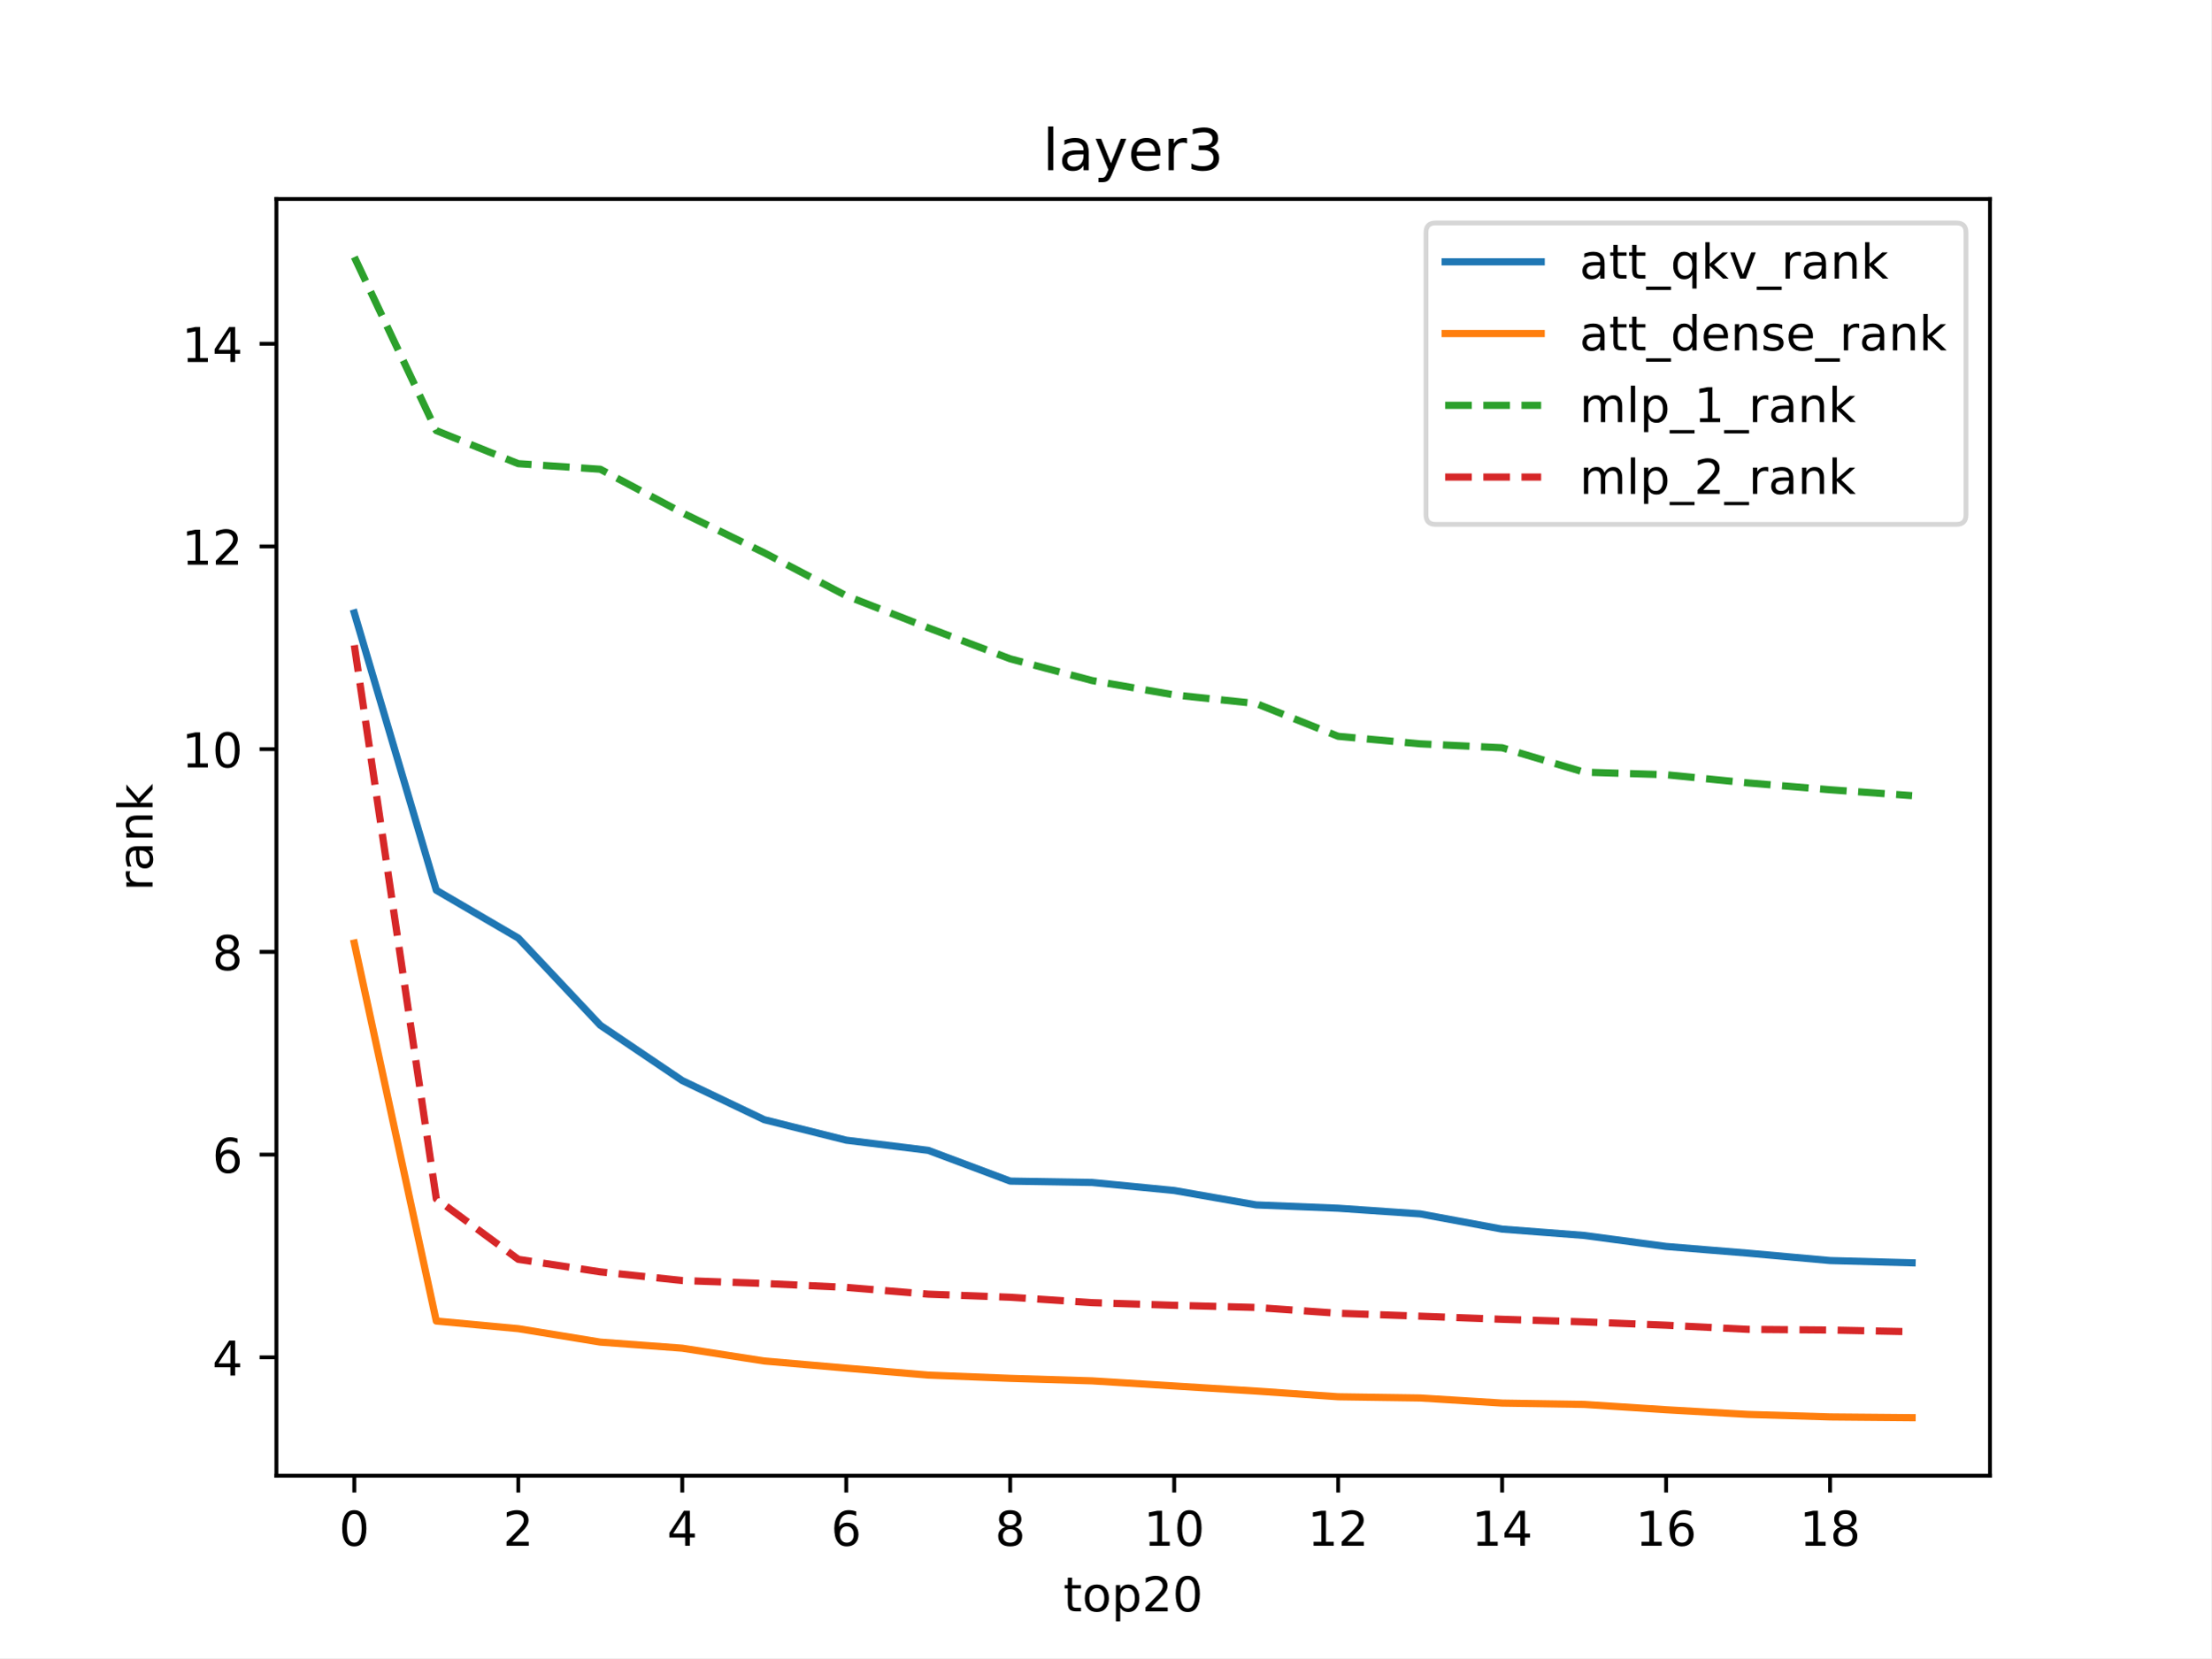
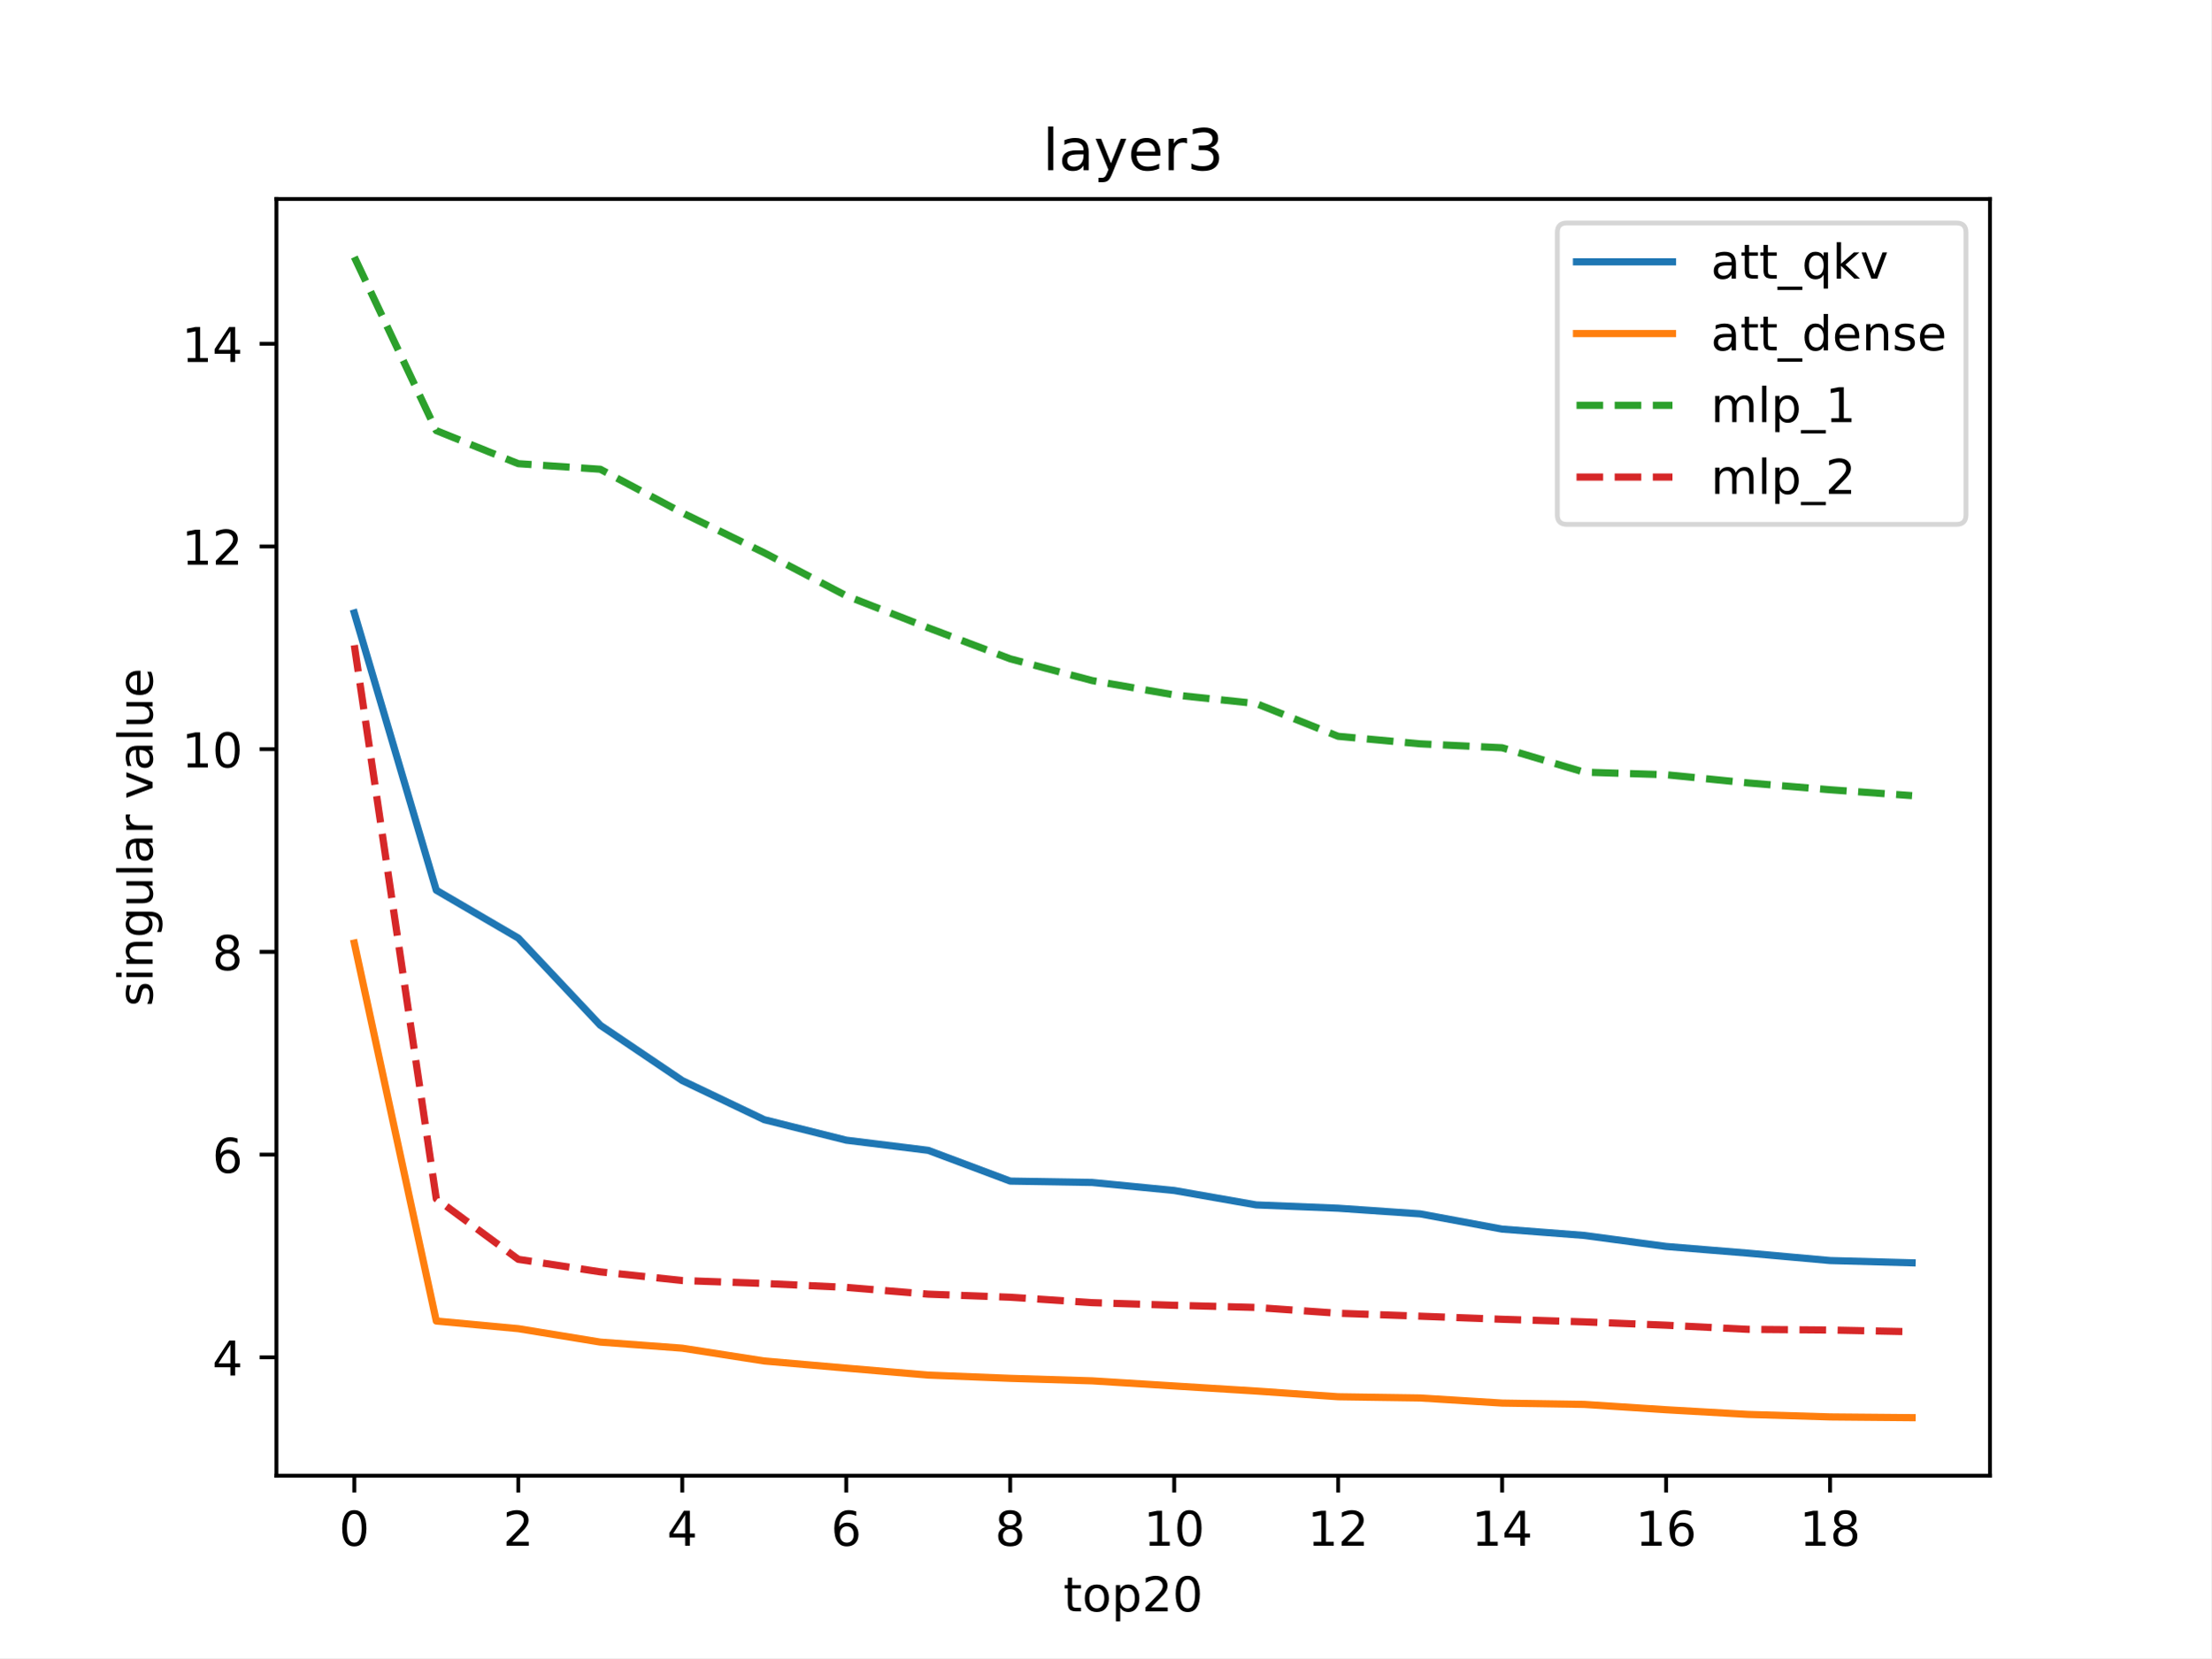
<svg xmlns="http://www.w3.org/2000/svg" xmlns:xlink="http://www.w3.org/1999/xlink" width="460.8pt" height="345.6pt" viewBox="0 0 460.8 345.6" version="1.1">
  <defs>
    <style type="text/css">*{stroke-linejoin: round; stroke-linecap: butt}</style>
  </defs>
  <g id="figure_1">
    <g id="patch_1">
      <path d="M 0 345.6  L 460.8 345.6  L 460.8 0  L 0 0  z " style="fill: #ffffff" />
    </g>
    <g id="axes_1">
      <g id="patch_2">
        <path d="M 57.6 307.584  L 414.72 307.584  L 414.72 41.472  L 57.6 41.472  z " style="fill: #ffffff" />
      </g>
      <g id="matplotlib.axis_1">
        <g id="xtick_1">
          <g id="line2d_1">
            <defs>
-               <path id="m1e0f27ffb6" d="M 0 0  L 0 3.5  " style="stroke: #000000; stroke-width: 0.8" />
-             </defs>
-             <g>
-               <use xlink:href="#m1e0f27ffb6" x="73.833" y="307.584" style="stroke: #000000; stroke-width: 0.8" />
+               <path id="m5ffe247f15" d="M 0 0  L 0 3.5  " style="stroke: #000000; stroke-width: 0.8" />
+             </defs>
+             <g>
+               <use xlink:href="#m5ffe247f15" x="73.833" y="307.584" style="stroke: #000000; stroke-width: 0.8" />
            </g>
          </g>
          <g id="text_1">
            <g transform="translate(70.65148 322.1824) scale(0.1 -0.1)">
              <defs>
                <path id="DejaVuSans-30" d="M 2034 4250  Q 1547 4250 1301 3770  Q 1056 3291 1056 2328  Q 1056 1369 1301 889  Q 1547 409 2034 409  Q 2525 409 2770 889  Q 3016 1369 3016 2328  Q 3016 3291 2770 3770  Q 2525 4250 2034 4250  z M 2034 4750  Q 2819 4750 3233 4129  Q 3647 3509 3647 2328  Q 3647 1150 3233 529  Q 2819 -91 2034 -91  Q 1250 -91 836 529  Q 422 1150 422 2328  Q 422 3509 836 4129  Q 1250 4750 2034 4750  z " transform="scale(0.015625)" />
              </defs>
              <use xlink:href="#DejaVuSans-30" />
            </g>
          </g>
        </g>
        <g id="xtick_2">
          <g id="line2d_2">
            <g>
-               <use xlink:href="#m1e0f27ffb6" x="108.007" y="307.584" style="stroke: #000000; stroke-width: 0.8" />
+               <use xlink:href="#m5ffe247f15" x="108.007" y="307.584" style="stroke: #000000; stroke-width: 0.8" />
            </g>
          </g>
          <g id="text_2">
            <g transform="translate(104.8256 322.1824) scale(0.1 -0.1)">
              <defs>
                <path id="DejaVuSans-32" d="M 1228 531  L 3431 531  L 3431 0  L 469 0  L 469 531  Q 828 903 1448 1529  Q 2069 2156 2228 2338  Q 2531 2678 2651 2914  Q 2772 3150 2772 3378  Q 2772 3750 2511 3984  Q 2250 4219 1831 4219  Q 1534 4219 1204 4116  Q 875 4013 500 3803  L 500 4441  Q 881 4594 1212 4672  Q 1544 4750 1819 4750  Q 2544 4750 2975 4387  Q 3406 4025 3406 3419  Q 3406 3131 3298 2873  Q 3191 2616 2906 2266  Q 2828 2175 2409 1742  Q 1991 1309 1228 531  z " transform="scale(0.015625)" />
              </defs>
              <use xlink:href="#DejaVuSans-32" />
            </g>
          </g>
        </g>
        <g id="xtick_3">
          <g id="line2d_3">
            <g>
-               <use xlink:href="#m1e0f27ffb6" x="142.181" y="307.584" style="stroke: #000000; stroke-width: 0.8" />
+               <use xlink:href="#m5ffe247f15" x="142.181" y="307.584" style="stroke: #000000; stroke-width: 0.8" />
            </g>
          </g>
          <g id="text_3">
            <g transform="translate(138.9998 322.1824) scale(0.1 -0.1)">
              <defs>
                <path id="DejaVuSans-34" d="M 2419 4116  L 825 1625  L 2419 1625  L 2419 4116  z M 2253 4666  L 3047 4666  L 3047 1625  L 3713 1625  L 3713 1100  L 3047 1100  L 3047 0  L 2419 0  L 2419 1100  L 313 1100  L 313 1709  L 2253 4666  z " transform="scale(0.015625)" />
              </defs>
              <use xlink:href="#DejaVuSans-34" />
            </g>
          </g>
        </g>
        <g id="xtick_4">
          <g id="line2d_4">
            <g>
-               <use xlink:href="#m1e0f27ffb6" x="176.355" y="307.584" style="stroke: #000000; stroke-width: 0.8" />
+               <use xlink:href="#m5ffe247f15" x="176.355" y="307.584" style="stroke: #000000; stroke-width: 0.8" />
            </g>
          </g>
          <g id="text_4">
            <g transform="translate(173.174 322.1824) scale(0.1 -0.1)">
              <defs>
                <path id="DejaVuSans-36" d="M 2113 2584  Q 1688 2584 1439 2293  Q 1191 2003 1191 1497  Q 1191 994 1439 701  Q 1688 409 2113 409  Q 2538 409 2786 701  Q 3034 994 3034 1497  Q 3034 2003 2786 2293  Q 2538 2584 2113 2584  z M 3366 4563  L 3366 3988  Q 3128 4100 2886 4159  Q 2644 4219 2406 4219  Q 1781 4219 1451 3797  Q 1122 3375 1075 2522  Q 1259 2794 1537 2939  Q 1816 3084 2150 3084  Q 2853 3084 3261 2657  Q 3669 2231 3669 1497  Q 3669 778 3244 343  Q 2819 -91 2113 -91  Q 1303 -91 875 529  Q 447 1150 447 2328  Q 447 3434 972 4092  Q 1497 4750 2381 4750  Q 2619 4750 2861 4703  Q 3103 4656 3366 4563  z " transform="scale(0.015625)" />
              </defs>
              <use xlink:href="#DejaVuSans-36" />
            </g>
          </g>
        </g>
        <g id="xtick_5">
          <g id="line2d_5">
            <g>
-               <use xlink:href="#m1e0f27ffb6" x="210.529" y="307.584" style="stroke: #000000; stroke-width: 0.8" />
+               <use xlink:href="#m5ffe247f15" x="210.529" y="307.584" style="stroke: #000000; stroke-width: 0.8" />
            </g>
          </g>
          <g id="text_5">
            <g transform="translate(207.3481 322.1824) scale(0.1 -0.1)">
              <defs>
                <path id="DejaVuSans-38" d="M 2034 2216  Q 1584 2216 1326 1975  Q 1069 1734 1069 1313  Q 1069 891 1326 650  Q 1584 409 2034 409  Q 2484 409 2743 651  Q 3003 894 3003 1313  Q 3003 1734 2745 1975  Q 2488 2216 2034 2216  z M 1403 2484  Q 997 2584 770 2862  Q 544 3141 544 3541  Q 544 4100 942 4425  Q 1341 4750 2034 4750  Q 2731 4750 3128 4425  Q 3525 4100 3525 3541  Q 3525 3141 3298 2862  Q 3072 2584 2669 2484  Q 3125 2378 3379 2068  Q 3634 1759 3634 1313  Q 3634 634 3220 271  Q 2806 -91 2034 -91  Q 1263 -91 848 271  Q 434 634 434 1313  Q 434 1759 690 2068  Q 947 2378 1403 2484  z M 1172 3481  Q 1172 3119 1398 2916  Q 1625 2713 2034 2713  Q 2441 2713 2670 2916  Q 2900 3119 2900 3481  Q 2900 3844 2670 4047  Q 2441 4250 2034 4250  Q 1625 4250 1398 4047  Q 1172 3844 1172 3481  z " transform="scale(0.015625)" />
              </defs>
              <use xlink:href="#DejaVuSans-38" />
            </g>
          </g>
        </g>
        <g id="xtick_6">
          <g id="line2d_6">
            <g>
-               <use xlink:href="#m1e0f27ffb6" x="244.704" y="307.584" style="stroke: #000000; stroke-width: 0.8" />
+               <use xlink:href="#m5ffe247f15" x="244.704" y="307.584" style="stroke: #000000; stroke-width: 0.8" />
            </g>
          </g>
          <g id="text_6">
            <g transform="translate(238.341 322.1824) scale(0.1 -0.1)">
              <defs>
                <path id="DejaVuSans-31" d="M 794 531  L 1825 531  L 1825 4091  L 703 3866  L 703 4441  L 1819 4666  L 2450 4666  L 2450 531  L 3481 531  L 3481 0  L 794 0  L 794 531  z " transform="scale(0.015625)" />
              </defs>
              <use xlink:href="#DejaVuSans-31" />
              <use xlink:href="#DejaVuSans-30" x="63.623" />
            </g>
          </g>
        </g>
        <g id="xtick_7">
          <g id="line2d_7">
            <g>
-               <use xlink:href="#m1e0f27ffb6" x="278.878" y="307.584" style="stroke: #000000; stroke-width: 0.8" />
+               <use xlink:href="#m5ffe247f15" x="278.878" y="307.584" style="stroke: #000000; stroke-width: 0.8" />
            </g>
          </g>
          <g id="text_7">
            <g transform="translate(272.5152 322.1824) scale(0.1 -0.1)">
              <use xlink:href="#DejaVuSans-31" />
              <use xlink:href="#DejaVuSans-32" x="63.623" />
            </g>
          </g>
        </g>
        <g id="xtick_8">
          <g id="line2d_8">
            <g>
-               <use xlink:href="#m1e0f27ffb6" x="313.052" y="307.584" style="stroke: #000000; stroke-width: 0.8" />
+               <use xlink:href="#m5ffe247f15" x="313.052" y="307.584" style="stroke: #000000; stroke-width: 0.8" />
            </g>
          </g>
          <g id="text_8">
            <g transform="translate(306.6894 322.1824) scale(0.1 -0.1)">
              <use xlink:href="#DejaVuSans-31" />
              <use xlink:href="#DejaVuSans-34" x="63.623" />
            </g>
          </g>
        </g>
        <g id="xtick_9">
          <g id="line2d_9">
            <g>
-               <use xlink:href="#m1e0f27ffb6" x="347.226" y="307.584" style="stroke: #000000; stroke-width: 0.8" />
+               <use xlink:href="#m5ffe247f15" x="347.226" y="307.584" style="stroke: #000000; stroke-width: 0.8" />
            </g>
          </g>
          <g id="text_9">
            <g transform="translate(340.8635 322.1824) scale(0.1 -0.1)">
              <use xlink:href="#DejaVuSans-31" />
              <use xlink:href="#DejaVuSans-36" x="63.623" />
            </g>
          </g>
        </g>
        <g id="xtick_10">
          <g id="line2d_10">
            <g>
-               <use xlink:href="#m1e0f27ffb6" x="381.4" y="307.584" style="stroke: #000000; stroke-width: 0.8" />
+               <use xlink:href="#m5ffe247f15" x="381.4" y="307.584" style="stroke: #000000; stroke-width: 0.8" />
            </g>
          </g>
          <g id="text_10">
            <g transform="translate(375.0377 322.1824) scale(0.1 -0.1)">
              <use xlink:href="#DejaVuSans-31" />
              <use xlink:href="#DejaVuSans-38" x="63.623" />
            </g>
          </g>
        </g>
        <g id="text_11">
          <g transform="translate(221.6037 335.8606) scale(0.1 -0.1)">
            <defs>
              <path id="DejaVuSans-74" d="M 1172 4494  L 1172 3500  L 2356 3500  L 2356 3053  L 1172 3053  L 1172 1153  Q 1172 725 1289 603  Q 1406 481 1766 481  L 2356 481  L 2356 0  L 1766 0  Q 1100 0 847 248  Q 594 497 594 1153  L 594 3053  L 172 3053  L 172 3500  L 594 3500  L 594 4494  L 1172 4494  z " transform="scale(0.015625)" />
              <path id="DejaVuSans-6f" d="M 1959 3097  Q 1497 3097 1228 2736  Q 959 2375 959 1747  Q 959 1119 1226 758  Q 1494 397 1959 397  Q 2419 397 2687 759  Q 2956 1122 2956 1747  Q 2956 2369 2687 2733  Q 2419 3097 1959 3097  z M 1959 3584  Q 2709 3584 3137 3096  Q 3566 2609 3566 1747  Q 3566 888 3137 398  Q 2709 -91 1959 -91  Q 1206 -91 779 398  Q 353 888 353 1747  Q 353 2609 779 3096  Q 1206 3584 1959 3584  z " transform="scale(0.015625)" />
              <path id="DejaVuSans-70" d="M 1159 525  L 1159 -1331  L 581 -1331  L 581 3500  L 1159 3500  L 1159 2969  Q 1341 3281 1617 3432  Q 1894 3584 2278 3584  Q 2916 3584 3314 3078  Q 3713 2572 3713 1747  Q 3713 922 3314 415  Q 2916 -91 2278 -91  Q 1894 -91 1617 61  Q 1341 213 1159 525  z M 3116 1747  Q 3116 2381 2855 2742  Q 2594 3103 2138 3103  Q 1681 3103 1420 2742  Q 1159 2381 1159 1747  Q 1159 1113 1420 752  Q 1681 391 2138 391  Q 2594 391 2855 752  Q 3116 1113 3116 1747  z " transform="scale(0.015625)" />
            </defs>
            <use xlink:href="#DejaVuSans-74" />
            <use xlink:href="#DejaVuSans-6f" x="39.209" />
            <use xlink:href="#DejaVuSans-70" x="100.391" />
            <use xlink:href="#DejaVuSans-32" x="163.867" />
            <use xlink:href="#DejaVuSans-30" x="227.49" />
          </g>
        </g>
      </g>
      <g id="matplotlib.axis_2">
        <g id="ytick_1">
          <g id="line2d_11">
            <defs>
-               <path id="m0ce565a420" d="M 0 0  L -3.5 0  " style="stroke: #000000; stroke-width: 0.8" />
-             </defs>
-             <g>
-               <use xlink:href="#m0ce565a420" x="57.6" y="282.908" style="stroke: #000000; stroke-width: 0.8" />
+               <path id="mc85b0f4994" d="M 0 0  L -3.5 0  " style="stroke: #000000; stroke-width: 0.8" />
+             </defs>
+             <g>
+               <use xlink:href="#mc85b0f4994" x="57.6" y="282.908" style="stroke: #000000; stroke-width: 0.8" />
            </g>
          </g>
          <g id="text_12">
            <g transform="translate(44.2375 286.7076) scale(0.1 -0.1)">
              <use xlink:href="#DejaVuSans-34" />
            </g>
          </g>
        </g>
        <g id="ytick_2">
          <g id="line2d_12">
            <g>
-               <use xlink:href="#m0ce565a420" x="57.6" y="240.655" style="stroke: #000000; stroke-width: 0.8" />
+               <use xlink:href="#mc85b0f4994" x="57.6" y="240.655" style="stroke: #000000; stroke-width: 0.8" />
            </g>
          </g>
          <g id="text_13">
            <g transform="translate(44.2375 244.4546) scale(0.1 -0.1)">
              <use xlink:href="#DejaVuSans-36" />
            </g>
          </g>
        </g>
        <g id="ytick_3">
          <g id="line2d_13">
            <g>
-               <use xlink:href="#m0ce565a420" x="57.6" y="198.402" style="stroke: #000000; stroke-width: 0.8" />
+               <use xlink:href="#mc85b0f4994" x="57.6" y="198.402" style="stroke: #000000; stroke-width: 0.8" />
            </g>
          </g>
          <g id="text_14">
            <g transform="translate(44.2375 202.2016) scale(0.1 -0.1)">
              <use xlink:href="#DejaVuSans-38" />
            </g>
          </g>
        </g>
        <g id="ytick_4">
          <g id="line2d_14">
            <g>
-               <use xlink:href="#m0ce565a420" x="57.6" y="156.149" style="stroke: #000000; stroke-width: 0.8" />
+               <use xlink:href="#mc85b0f4994" x="57.6" y="156.149" style="stroke: #000000; stroke-width: 0.8" />
            </g>
          </g>
          <g id="text_15">
            <g transform="translate(37.875 159.9486) scale(0.1 -0.1)">
              <use xlink:href="#DejaVuSans-31" />
              <use xlink:href="#DejaVuSans-30" x="63.623" />
            </g>
          </g>
        </g>
        <g id="ytick_5">
          <g id="line2d_15">
            <g>
-               <use xlink:href="#m0ce565a420" x="57.6" y="113.896" style="stroke: #000000; stroke-width: 0.8" />
+               <use xlink:href="#mc85b0f4994" x="57.6" y="113.896" style="stroke: #000000; stroke-width: 0.8" />
            </g>
          </g>
          <g id="text_16">
            <g transform="translate(37.875 117.6957) scale(0.1 -0.1)">
              <use xlink:href="#DejaVuSans-31" />
              <use xlink:href="#DejaVuSans-32" x="63.623" />
            </g>
          </g>
        </g>
        <g id="ytick_6">
          <g id="line2d_16">
            <g>
-               <use xlink:href="#m0ce565a420" x="57.6" y="71.643" style="stroke: #000000; stroke-width: 0.8" />
+               <use xlink:href="#mc85b0f4994" x="57.6" y="71.643" style="stroke: #000000; stroke-width: 0.8" />
            </g>
          </g>
          <g id="text_17">
            <g transform="translate(37.875 75.44267) scale(0.1 -0.1)">
              <use xlink:href="#DejaVuSans-31" />
              <use xlink:href="#DejaVuSans-34" x="63.623" />
            </g>
          </g>
        </g>
        <g id="text_18">
-           <g transform="translate(31.79531 185.7116) rotate(-90) scale(0.1 -0.1)">
-             <defs>
+           <g transform="translate(31.79531 209.7889) rotate(-90) scale(0.1 -0.1)">
+             <defs>
+               <path id="DejaVuSans-73" d="M 2834 3397  L 2834 2853  Q 2591 2978 2328 3040  Q 2066 3103 1784 3103  Q 1356 3103 1142 2972  Q 928 2841 928 2578  Q 928 2378 1081 2264  Q 1234 2150 1697 2047  L 1894 2003  Q 2506 1872 2764 1633  Q 3022 1394 3022 966  Q 3022 478 2636 193  Q 2250 -91 1575 -91  Q 1294 -91 989 -36  Q 684 19 347 128  L 347 722  Q 666 556 975 473  Q 1284 391 1588 391  Q 1994 391 2212 530  Q 2431 669 2431 922  Q 2431 1156 2273 1281  Q 2116 1406 1581 1522  L 1381 1569  Q 847 1681 609 1914  Q 372 2147 372 2553  Q 372 3047 722 3315  Q 1072 3584 1716 3584  Q 2034 3584 2315 3537  Q 2597 3491 2834 3397  z " transform="scale(0.015625)" />
+               <path id="DejaVuSans-69" d="M 603 3500  L 1178 3500  L 1178 0  L 603 0  L 603 3500  z M 603 4863  L 1178 4863  L 1178 4134  L 603 4134  L 603 4863  z " transform="scale(0.015625)" />
+               <path id="DejaVuSans-6e" d="M 3513 2113  L 3513 0  L 2938 0  L 2938 2094  Q 2938 2591 2744 2837  Q 2550 3084 2163 3084  Q 1697 3084 1428 2787  Q 1159 2491 1159 1978  L 1159 0  L 581 0  L 581 3500  L 1159 3500  L 1159 2956  Q 1366 3272 1645 3428  Q 1925 3584 2291 3584  Q 2894 3584 3203 3211  Q 3513 2838 3513 2113  z " transform="scale(0.015625)" />
+               <path id="DejaVuSans-67" d="M 2906 1791  Q 2906 2416 2648 2759  Q 2391 3103 1925 3103  Q 1463 3103 1205 2759  Q 947 2416 947 1791  Q 947 1169 1205 825  Q 1463 481 1925 481  Q 2391 481 2648 825  Q 2906 1169 2906 1791  z M 3481 434  Q 3481 -459 3084 -895  Q 2688 -1331 1869 -1331  Q 1566 -1331 1297 -1286  Q 1028 -1241 775 -1147  L 775 -588  Q 1028 -725 1275 -790  Q 1522 -856 1778 -856  Q 2344 -856 2625 -561  Q 2906 -266 2906 331  L 2906 616  Q 2728 306 2450 153  Q 2172 0 1784 0  Q 1141 0 747 490  Q 353 981 353 1791  Q 353 2603 747 3093  Q 1141 3584 1784 3584  Q 2172 3584 2450 3431  Q 2728 3278 2906 2969  L 2906 3500  L 3481 3500  L 3481 434  z " transform="scale(0.015625)" />
+               <path id="DejaVuSans-75" d="M 544 1381  L 544 3500  L 1119 3500  L 1119 1403  Q 1119 906 1312 657  Q 1506 409 1894 409  Q 2359 409 2629 706  Q 2900 1003 2900 1516  L 2900 3500  L 3475 3500  L 3475 0  L 2900 0  L 2900 538  Q 2691 219 2414 64  Q 2138 -91 1772 -91  Q 1169 -91 856 284  Q 544 659 544 1381  z M 1991 3584  L 1991 3584  z " transform="scale(0.015625)" />
+               <path id="DejaVuSans-6c" d="M 603 4863  L 1178 4863  L 1178 0  L 603 0  L 603 4863  z " transform="scale(0.015625)" />
+               <path id="DejaVuSans-61" d="M 2194 1759  Q 1497 1759 1228 1600  Q 959 1441 959 1056  Q 959 750 1161 570  Q 1363 391 1709 391  Q 2188 391 2477 730  Q 2766 1069 2766 1631  L 2766 1759  L 2194 1759  z M 3341 1997  L 3341 0  L 2766 0  L 2766 531  Q 2569 213 2275 61  Q 1981 -91 1556 -91  Q 1019 -91 701 211  Q 384 513 384 1019  Q 384 1609 779 1909  Q 1175 2209 1959 2209  L 2766 2209  L 2766 2266  Q 2766 2663 2505 2880  Q 2244 3097 1772 3097  Q 1472 3097 1187 3025  Q 903 2953 641 2809  L 641 3341  Q 956 3463 1253 3523  Q 1550 3584 1831 3584  Q 2591 3584 2966 3190  Q 3341 2797 3341 1997  z " transform="scale(0.015625)" />
              <path id="DejaVuSans-72" d="M 2631 2963  Q 2534 3019 2420 3045  Q 2306 3072 2169 3072  Q 1681 3072 1420 2755  Q 1159 2438 1159 1844  L 1159 0  L 581 0  L 581 3500  L 1159 3500  L 1159 2956  Q 1341 3275 1631 3429  Q 1922 3584 2338 3584  Q 2397 3584 2469 3576  Q 2541 3569 2628 3553  L 2631 2963  z " transform="scale(0.015625)" />
-               <path id="DejaVuSans-61" d="M 2194 1759  Q 1497 1759 1228 1600  Q 959 1441 959 1056  Q 959 750 1161 570  Q 1363 391 1709 391  Q 2188 391 2477 730  Q 2766 1069 2766 1631  L 2766 1759  L 2194 1759  z M 3341 1997  L 3341 0  L 2766 0  L 2766 531  Q 2569 213 2275 61  Q 1981 -91 1556 -91  Q 1019 -91 701 211  Q 384 513 384 1019  Q 384 1609 779 1909  Q 1175 2209 1959 2209  L 2766 2209  L 2766 2266  Q 2766 2663 2505 2880  Q 2244 3097 1772 3097  Q 1472 3097 1187 3025  Q 903 2953 641 2809  L 641 3341  Q 956 3463 1253 3523  Q 1550 3584 1831 3584  Q 2591 3584 2966 3190  Q 3341 2797 3341 1997  z " transform="scale(0.015625)" />
-               <path id="DejaVuSans-6e" d="M 3513 2113  L 3513 0  L 2938 0  L 2938 2094  Q 2938 2591 2744 2837  Q 2550 3084 2163 3084  Q 1697 3084 1428 2787  Q 1159 2491 1159 1978  L 1159 0  L 581 0  L 581 3500  L 1159 3500  L 1159 2956  Q 1366 3272 1645 3428  Q 1925 3584 2291 3584  Q 2894 3584 3203 3211  Q 3513 2838 3513 2113  z " transform="scale(0.015625)" />
-               <path id="DejaVuSans-6b" d="M 581 4863  L 1159 4863  L 1159 1991  L 2875 3500  L 3609 3500  L 1753 1863  L 3688 0  L 2938 0  L 1159 1709  L 1159 0  L 581 0  L 581 4863  z " transform="scale(0.015625)" />
-             </defs>
-             <use xlink:href="#DejaVuSans-72" />
-             <use xlink:href="#DejaVuSans-61" x="41.113" />
-             <use xlink:href="#DejaVuSans-6e" x="102.393" />
-             <use xlink:href="#DejaVuSans-6b" x="165.771" />
+               <path id="DejaVuSans-20" transform="scale(0.015625)" />
+               <path id="DejaVuSans-76" d="M 191 3500  L 800 3500  L 1894 563  L 2988 3500  L 3597 3500  L 2284 0  L 1503 0  L 191 3500  z " transform="scale(0.015625)" />
+               <path id="DejaVuSans-65" d="M 3597 1894  L 3597 1613  L 953 1613  Q 991 1019 1311 708  Q 1631 397 2203 397  Q 2534 397 2845 478  Q 3156 559 3463 722  L 3463 178  Q 3153 47 2828 -22  Q 2503 -91 2169 -91  Q 1331 -91 842 396  Q 353 884 353 1716  Q 353 2575 817 3079  Q 1281 3584 2069 3584  Q 2775 3584 3186 3129  Q 3597 2675 3597 1894  z M 3022 2063  Q 3016 2534 2758 2815  Q 2500 3097 2075 3097  Q 1594 3097 1305 2825  Q 1016 2553 972 2059  L 3022 2063  z " transform="scale(0.015625)" />
+             </defs>
+             <use xlink:href="#DejaVuSans-73" />
+             <use xlink:href="#DejaVuSans-69" x="52.1" />
+             <use xlink:href="#DejaVuSans-6e" x="79.883" />
+             <use xlink:href="#DejaVuSans-67" x="143.262" />
+             <use xlink:href="#DejaVuSans-75" x="206.738" />
+             <use xlink:href="#DejaVuSans-6c" x="270.117" />
+             <use xlink:href="#DejaVuSans-61" x="297.9" />
+             <use xlink:href="#DejaVuSans-72" x="359.18" />
+             <use xlink:href="#DejaVuSans-20" x="400.293" />
+             <use xlink:href="#DejaVuSans-76" x="432.08" />
+             <use xlink:href="#DejaVuSans-61" x="491.26" />
+             <use xlink:href="#DejaVuSans-6c" x="552.539" />
+             <use xlink:href="#DejaVuSans-75" x="580.322" />
+             <use xlink:href="#DejaVuSans-65" x="643.701" />
          </g>
        </g>
      </g>
      <g id="line2d_17">
-         <path d="M 73.833 127.753  L 90.92 185.55  L 108.007 195.526  L 125.094 213.69  L 142.181 225.228  L 159.268 233.379  L 176.355 237.652  L 193.442 239.77  L 210.529 246.178  L 227.616 246.467  L 244.704 248.137  L 261.791 251.144  L 278.878 251.835  L 295.965 253.013  L 313.052 256.19  L 330.139 257.504  L 347.226 259.803  L 364.313 261.2  L 381.4 262.742  L 398.487 263.213  " clip-path="url(#pd96e64be30)" style="fill: none; stroke: #1f77b4; stroke-width: 1.5; stroke-linecap: square" />
+         <path d="M 73.833 127.753  L 90.92 185.55  L 108.007 195.526  L 125.094 213.69  L 142.181 225.228  L 159.268 233.379  L 176.355 237.652  L 193.442 239.77  L 210.529 246.178  L 227.616 246.467  L 244.704 248.137  L 261.791 251.144  L 278.878 251.835  L 295.965 253.013  L 313.052 256.19  L 330.139 257.504  L 347.226 259.803  L 364.313 261.2  L 381.4 262.742  L 398.487 263.213  " clip-path="url(#p6e026b4fc6)" style="fill: none; stroke: #1f77b4; stroke-width: 1.5; stroke-linecap: square" />
      </g>
      <g id="line2d_18">
-         <path d="M 73.833 196.566  L 90.92 275.346  L 108.007 276.938  L 125.094 279.738  L 142.181 281.006  L 159.268 283.677  L 176.355 285.164  L 193.442 286.615  L 210.529 287.292  L 227.616 287.814  L 244.704 288.881  L 261.791 289.941  L 278.878 291.129  L 295.965 291.386  L 313.052 292.448  L 330.139 292.725  L 347.226 293.838  L 364.313 294.815  L 381.4 295.332  L 398.487 295.488  " clip-path="url(#pd96e64be30)" style="fill: none; stroke: #ff7f0e; stroke-width: 1.5; stroke-linecap: square" />
+         <path d="M 73.833 196.566  L 90.92 275.346  L 108.007 276.938  L 125.094 279.738  L 142.181 281.006  L 159.268 283.677  L 176.355 285.164  L 193.442 286.615  L 210.529 287.292  L 227.616 287.814  L 244.704 288.881  L 261.791 289.941  L 278.878 291.129  L 295.965 291.386  L 313.052 292.448  L 330.139 292.725  L 347.226 293.838  L 364.313 294.815  L 381.4 295.332  L 398.487 295.488  " clip-path="url(#p6e026b4fc6)" style="fill: none; stroke: #ff7f0e; stroke-width: 1.5; stroke-linecap: square" />
      </g>
      <g id="line2d_19">
-         <path d="M 73.833 53.568  L 90.92 89.745  L 108.007 96.64  L 125.094 97.802  L 142.181 106.88  L 159.268 115.214  L 176.355 124.173  L 193.442 130.847  L 210.529 137.318  L 227.616 141.852  L 244.704 144.841  L 261.791 146.636  L 278.878 153.468  L 295.965 155.037  L 313.052 155.857  L 330.139 160.942  L 347.226 161.476  L 364.313 163.185  L 381.4 164.61  L 398.487 165.836  " clip-path="url(#pd96e64be30)" style="fill: none; stroke-dasharray: 5.55,2.4; stroke-dashoffset: 0; stroke: #2ca02c; stroke-width: 1.5" />
+         <path d="M 73.833 53.568  L 90.92 89.745  L 108.007 96.64  L 125.094 97.802  L 142.181 106.88  L 159.268 115.214  L 176.355 124.173  L 193.442 130.847  L 210.529 137.318  L 227.616 141.852  L 244.704 144.841  L 261.791 146.636  L 278.878 153.468  L 295.965 155.037  L 313.052 155.857  L 330.139 160.942  L 347.226 161.476  L 364.313 163.185  L 381.4 164.61  L 398.487 165.836  " clip-path="url(#p6e026b4fc6)" style="fill: none; stroke-dasharray: 5.55,2.4; stroke-dashoffset: 0; stroke: #2ca02c; stroke-width: 1.5" />
      </g>
      <g id="line2d_20">
-         <path d="M 73.833 134.483  L 90.92 249.871  L 108.007 262.486  L 125.094 265.097  L 142.181 266.901  L 159.268 267.52  L 176.355 268.331  L 193.442 269.746  L 210.529 270.384  L 227.616 271.517  L 244.704 272.064  L 261.791 272.521  L 278.878 273.727  L 295.965 274.338  L 313.052 274.982  L 330.139 275.525  L 347.226 276.214  L 364.313 277.081  L 381.4 277.226  L 398.487 277.577  " clip-path="url(#pd96e64be30)" style="fill: none; stroke-dasharray: 5.55,2.4; stroke-dashoffset: 0; stroke: #d62728; stroke-width: 1.5" />
+         <path d="M 73.833 134.483  L 90.92 249.871  L 108.007 262.486  L 125.094 265.097  L 142.181 266.901  L 159.268 267.52  L 176.355 268.331  L 193.442 269.746  L 210.529 270.384  L 227.616 271.517  L 244.704 272.064  L 261.791 272.521  L 278.878 273.727  L 295.965 274.338  L 313.052 274.982  L 330.139 275.525  L 347.226 276.214  L 364.313 277.081  L 381.4 277.226  L 398.487 277.577  " clip-path="url(#p6e026b4fc6)" style="fill: none; stroke-dasharray: 5.55,2.4; stroke-dashoffset: 0; stroke: #d62728; stroke-width: 1.5" />
      </g>
      <g id="patch_3">
        <path d="M 57.6 307.584  L 57.6 41.472  " style="fill: none; stroke: #000000; stroke-width: 0.8; stroke-linejoin: miter; stroke-linecap: square" />
      </g>
      <g id="patch_4">
        <path d="M 414.72 307.584  L 414.72 41.472  " style="fill: none; stroke: #000000; stroke-width: 0.8; stroke-linejoin: miter; stroke-linecap: square" />
      </g>
      <g id="patch_5">
        <path d="M 57.6 307.584  L 414.72 307.584  " style="fill: none; stroke: #000000; stroke-width: 0.8; stroke-linejoin: miter; stroke-linecap: square" />
      </g>
      <g id="patch_6">
        <path d="M 57.6 41.472  L 414.72 41.472  " style="fill: none; stroke: #000000; stroke-width: 0.8; stroke-linejoin: miter; stroke-linecap: square" />
      </g>
      <g id="text_19">
        <g transform="translate(217.2891 35.472) scale(0.12 -0.12)">
          <defs>
-             <path id="DejaVuSans-6c" d="M 603 4863  L 1178 4863  L 1178 0  L 603 0  L 603 4863  z " transform="scale(0.015625)" />
            <path id="DejaVuSans-79" d="M 2059 -325  Q 1816 -950 1584 -1140  Q 1353 -1331 966 -1331  L 506 -1331  L 506 -850  L 844 -850  Q 1081 -850 1212 -737  Q 1344 -625 1503 -206  L 1606 56  L 191 3500  L 800 3500  L 1894 763  L 2988 3500  L 3597 3500  L 2059 -325  z " transform="scale(0.015625)" />
-             <path id="DejaVuSans-65" d="M 3597 1894  L 3597 1613  L 953 1613  Q 991 1019 1311 708  Q 1631 397 2203 397  Q 2534 397 2845 478  Q 3156 559 3463 722  L 3463 178  Q 3153 47 2828 -22  Q 2503 -91 2169 -91  Q 1331 -91 842 396  Q 353 884 353 1716  Q 353 2575 817 3079  Q 1281 3584 2069 3584  Q 2775 3584 3186 3129  Q 3597 2675 3597 1894  z M 3022 2063  Q 3016 2534 2758 2815  Q 2500 3097 2075 3097  Q 1594 3097 1305 2825  Q 1016 2553 972 2059  L 3022 2063  z " transform="scale(0.015625)" />
            <path id="DejaVuSans-33" d="M 2597 2516  Q 3050 2419 3304 2112  Q 3559 1806 3559 1356  Q 3559 666 3084 287  Q 2609 -91 1734 -91  Q 1441 -91 1130 -33  Q 819 25 488 141  L 488 750  Q 750 597 1062 519  Q 1375 441 1716 441  Q 2309 441 2620 675  Q 2931 909 2931 1356  Q 2931 1769 2642 2001  Q 2353 2234 1838 2234  L 1294 2234  L 1294 2753  L 1863 2753  Q 2328 2753 2575 2939  Q 2822 3125 2822 3475  Q 2822 3834 2567 4026  Q 2313 4219 1838 4219  Q 1578 4219 1281 4162  Q 984 4106 628 3988  L 628 4550  Q 988 4650 1302 4700  Q 1616 4750 1894 4750  Q 2613 4750 3031 4423  Q 3450 4097 3450 3541  Q 3450 3153 3228 2886  Q 3006 2619 2597 2516  z " transform="scale(0.015625)" />
          </defs>
          <use xlink:href="#DejaVuSans-6c" />
          <use xlink:href="#DejaVuSans-61" x="27.783" />
          <use xlink:href="#DejaVuSans-79" x="89.062" />
          <use xlink:href="#DejaVuSans-65" x="148.242" />
          <use xlink:href="#DejaVuSans-72" x="209.766" />
          <use xlink:href="#DejaVuSans-33" x="250.879" />
        </g>
      </g>
      <g id="legend_1">
        <g id="patch_7">
-           <path d="M 299.183 109.297  L 407.72 109.297  Q 409.72 109.297 409.72 107.297  L 409.72 48.472  Q 409.72 46.472 407.72 46.472  L 299.183 46.472  Q 297.183 46.472 297.183 48.472  L 297.183 107.297  Q 297.183 109.297 299.183 109.297  z " style="fill: #ffffff; opacity: 0.8; stroke: #cccccc; stroke-linejoin: miter" />
+           <path d="M 326.55 109.297  L 407.72 109.297  Q 409.72 109.297 409.72 107.297  L 409.72 48.472  Q 409.72 46.472 407.72 46.472  L 326.55 46.472  Q 324.55 46.472 324.55 48.472  L 324.55 107.297  Q 324.55 109.297 326.55 109.297  z " style="fill: #ffffff; opacity: 0.8; stroke: #cccccc; stroke-linejoin: miter" />
        </g>
        <g id="line2d_21">
-           <path d="M 301.183 54.57  L 311.183 54.57  L 321.183 54.57  " style="fill: none; stroke: #1f77b4; stroke-width: 1.5; stroke-linecap: square" />
+           <path d="M 328.55 54.57  L 338.55 54.57  L 348.55 54.57  " style="fill: none; stroke: #1f77b4; stroke-width: 1.5; stroke-linecap: square" />
        </g>
        <g id="text_20">
-           <g transform="translate(329.1825 58.07044) scale(0.1 -0.1)">
+           <g transform="translate(356.5497 58.07044) scale(0.1 -0.1)">
            <defs>
              <path id="DejaVuSans-5f" d="M 3263 -1063  L 3263 -1509  L -63 -1509  L -63 -1063  L 3263 -1063  z " transform="scale(0.015625)" />
              <path id="DejaVuSans-71" d="M 947 1747  Q 947 1113 1208 752  Q 1469 391 1925 391  Q 2381 391 2643 752  Q 2906 1113 2906 1747  Q 2906 2381 2643 2742  Q 2381 3103 1925 3103  Q 1469 3103 1208 2742  Q 947 2381 947 1747  z M 2906 525  Q 2725 213 2448 61  Q 2172 -91 1784 -91  Q 1150 -91 751 415  Q 353 922 353 1747  Q 353 2572 751 3078  Q 1150 3584 1784 3584  Q 2172 3584 2448 3432  Q 2725 3281 2906 2969  L 2906 3500  L 3481 3500  L 3481 -1331  L 2906 -1331  L 2906 525  z " transform="scale(0.015625)" />
-               <path id="DejaVuSans-76" d="M 191 3500  L 800 3500  L 1894 563  L 2988 3500  L 3597 3500  L 2284 0  L 1503 0  L 191 3500  z " transform="scale(0.015625)" />
+               <path id="DejaVuSans-6b" d="M 581 4863  L 1159 4863  L 1159 1991  L 2875 3500  L 3609 3500  L 1753 1863  L 3688 0  L 2938 0  L 1159 1709  L 1159 0  L 581 0  L 581 4863  z " transform="scale(0.015625)" />
            </defs>
            <use xlink:href="#DejaVuSans-61" />
            <use xlink:href="#DejaVuSans-74" x="61.279" />
            <use xlink:href="#DejaVuSans-74" x="100.488" />
            <use xlink:href="#DejaVuSans-5f" x="139.697" />
            <use xlink:href="#DejaVuSans-71" x="189.697" />
            <use xlink:href="#DejaVuSans-6b" x="253.174" />
            <use xlink:href="#DejaVuSans-76" x="311.084" />
-             <use xlink:href="#DejaVuSans-5f" x="370.264" />
-             <use xlink:href="#DejaVuSans-72" x="420.264" />
-             <use xlink:href="#DejaVuSans-61" x="461.377" />
-             <use xlink:href="#DejaVuSans-6e" x="522.656" />
-             <use xlink:href="#DejaVuSans-6b" x="586.035" />
          </g>
        </g>
        <g id="line2d_22">
-           <path d="M 301.183 69.527  L 311.183 69.527  L 321.183 69.527  " style="fill: none; stroke: #ff7f0e; stroke-width: 1.5; stroke-linecap: square" />
+           <path d="M 328.55 69.527  L 338.55 69.527  L 348.55 69.527  " style="fill: none; stroke: #ff7f0e; stroke-width: 1.5; stroke-linecap: square" />
        </g>
        <g id="text_21">
-           <g transform="translate(329.1825 73.02669) scale(0.1 -0.1)">
+           <g transform="translate(356.5497 73.02669) scale(0.1 -0.1)">
            <defs>
              <path id="DejaVuSans-64" d="M 2906 2969  L 2906 4863  L 3481 4863  L 3481 0  L 2906 0  L 2906 525  Q 2725 213 2448 61  Q 2172 -91 1784 -91  Q 1150 -91 751 415  Q 353 922 353 1747  Q 353 2572 751 3078  Q 1150 3584 1784 3584  Q 2172 3584 2448 3432  Q 2725 3281 2906 2969  z M 947 1747  Q 947 1113 1208 752  Q 1469 391 1925 391  Q 2381 391 2643 752  Q 2906 1113 2906 1747  Q 2906 2381 2643 2742  Q 2381 3103 1925 3103  Q 1469 3103 1208 2742  Q 947 2381 947 1747  z " transform="scale(0.015625)" />
-               <path id="DejaVuSans-73" d="M 2834 3397  L 2834 2853  Q 2591 2978 2328 3040  Q 2066 3103 1784 3103  Q 1356 3103 1142 2972  Q 928 2841 928 2578  Q 928 2378 1081 2264  Q 1234 2150 1697 2047  L 1894 2003  Q 2506 1872 2764 1633  Q 3022 1394 3022 966  Q 3022 478 2636 193  Q 2250 -91 1575 -91  Q 1294 -91 989 -36  Q 684 19 347 128  L 347 722  Q 666 556 975 473  Q 1284 391 1588 391  Q 1994 391 2212 530  Q 2431 669 2431 922  Q 2431 1156 2273 1281  Q 2116 1406 1581 1522  L 1381 1569  Q 847 1681 609 1914  Q 372 2147 372 2553  Q 372 3047 722 3315  Q 1072 3584 1716 3584  Q 2034 3584 2315 3537  Q 2597 3491 2834 3397  z " transform="scale(0.015625)" />
            </defs>
            <use xlink:href="#DejaVuSans-61" />
            <use xlink:href="#DejaVuSans-74" x="61.279" />
            <use xlink:href="#DejaVuSans-74" x="100.488" />
            <use xlink:href="#DejaVuSans-5f" x="139.697" />
            <use xlink:href="#DejaVuSans-64" x="189.697" />
            <use xlink:href="#DejaVuSans-65" x="253.174" />
            <use xlink:href="#DejaVuSans-6e" x="314.697" />
            <use xlink:href="#DejaVuSans-73" x="378.076" />
            <use xlink:href="#DejaVuSans-65" x="430.176" />
-             <use xlink:href="#DejaVuSans-5f" x="491.699" />
-             <use xlink:href="#DejaVuSans-72" x="541.699" />
-             <use xlink:href="#DejaVuSans-61" x="582.812" />
-             <use xlink:href="#DejaVuSans-6e" x="644.092" />
-             <use xlink:href="#DejaVuSans-6b" x="707.471" />
          </g>
        </g>
        <g id="line2d_23">
-           <path d="M 301.183 84.483  L 311.183 84.483  L 321.183 84.483  " style="fill: none; stroke-dasharray: 5.55,2.4; stroke-dashoffset: 0; stroke: #2ca02c; stroke-width: 1.5" />
+           <path d="M 328.55 84.483  L 338.55 84.483  L 348.55 84.483  " style="fill: none; stroke-dasharray: 5.55,2.4; stroke-dashoffset: 0; stroke: #2ca02c; stroke-width: 1.5" />
        </g>
        <g id="text_22">
-           <g transform="translate(329.1825 87.98294) scale(0.1 -0.1)">
+           <g transform="translate(356.5497 87.98294) scale(0.1 -0.1)">
            <defs>
              <path id="DejaVuSans-6d" d="M 3328 2828  Q 3544 3216 3844 3400  Q 4144 3584 4550 3584  Q 5097 3584 5394 3201  Q 5691 2819 5691 2113  L 5691 0  L 5113 0  L 5113 2094  Q 5113 2597 4934 2840  Q 4756 3084 4391 3084  Q 3944 3084 3684 2787  Q 3425 2491 3425 1978  L 3425 0  L 2847 0  L 2847 2094  Q 2847 2600 2669 2842  Q 2491 3084 2119 3084  Q 1678 3084 1418 2786  Q 1159 2488 1159 1978  L 1159 0  L 581 0  L 581 3500  L 1159 3500  L 1159 2956  Q 1356 3278 1631 3431  Q 1906 3584 2284 3584  Q 2666 3584 2933 3390  Q 3200 3197 3328 2828  z " transform="scale(0.015625)" />
            </defs>
            <use xlink:href="#DejaVuSans-6d" />
            <use xlink:href="#DejaVuSans-6c" x="97.412" />
            <use xlink:href="#DejaVuSans-70" x="125.195" />
            <use xlink:href="#DejaVuSans-5f" x="188.672" />
            <use xlink:href="#DejaVuSans-31" x="238.672" />
-             <use xlink:href="#DejaVuSans-5f" x="302.295" />
-             <use xlink:href="#DejaVuSans-72" x="352.295" />
-             <use xlink:href="#DejaVuSans-61" x="393.408" />
-             <use xlink:href="#DejaVuSans-6e" x="454.688" />
-             <use xlink:href="#DejaVuSans-6b" x="518.066" />
          </g>
        </g>
        <g id="line2d_24">
-           <path d="M 301.183 99.439  L 311.183 99.439  L 321.183 99.439  " style="fill: none; stroke-dasharray: 5.55,2.4; stroke-dashoffset: 0; stroke: #d62728; stroke-width: 1.5" />
+           <path d="M 328.55 99.439  L 338.55 99.439  L 348.55 99.439  " style="fill: none; stroke-dasharray: 5.55,2.4; stroke-dashoffset: 0; stroke: #d62728; stroke-width: 1.5" />
        </g>
        <g id="text_23">
-           <g transform="translate(329.1825 102.9392) scale(0.1 -0.1)">
+           <g transform="translate(356.5497 102.9392) scale(0.1 -0.1)">
            <use xlink:href="#DejaVuSans-6d" />
            <use xlink:href="#DejaVuSans-6c" x="97.412" />
            <use xlink:href="#DejaVuSans-70" x="125.195" />
            <use xlink:href="#DejaVuSans-5f" x="188.672" />
            <use xlink:href="#DejaVuSans-32" x="238.672" />
-             <use xlink:href="#DejaVuSans-5f" x="302.295" />
-             <use xlink:href="#DejaVuSans-72" x="352.295" />
-             <use xlink:href="#DejaVuSans-61" x="393.408" />
-             <use xlink:href="#DejaVuSans-6e" x="454.688" />
-             <use xlink:href="#DejaVuSans-6b" x="518.066" />
          </g>
        </g>
      </g>
    </g>
  </g>
  <defs>
-     <clipPath id="pd96e64be30">
+     <clipPath id="p6e026b4fc6">
      <rect x="57.6" y="41.472" width="357.12" height="266.112" />
    </clipPath>
  </defs>
</svg>
